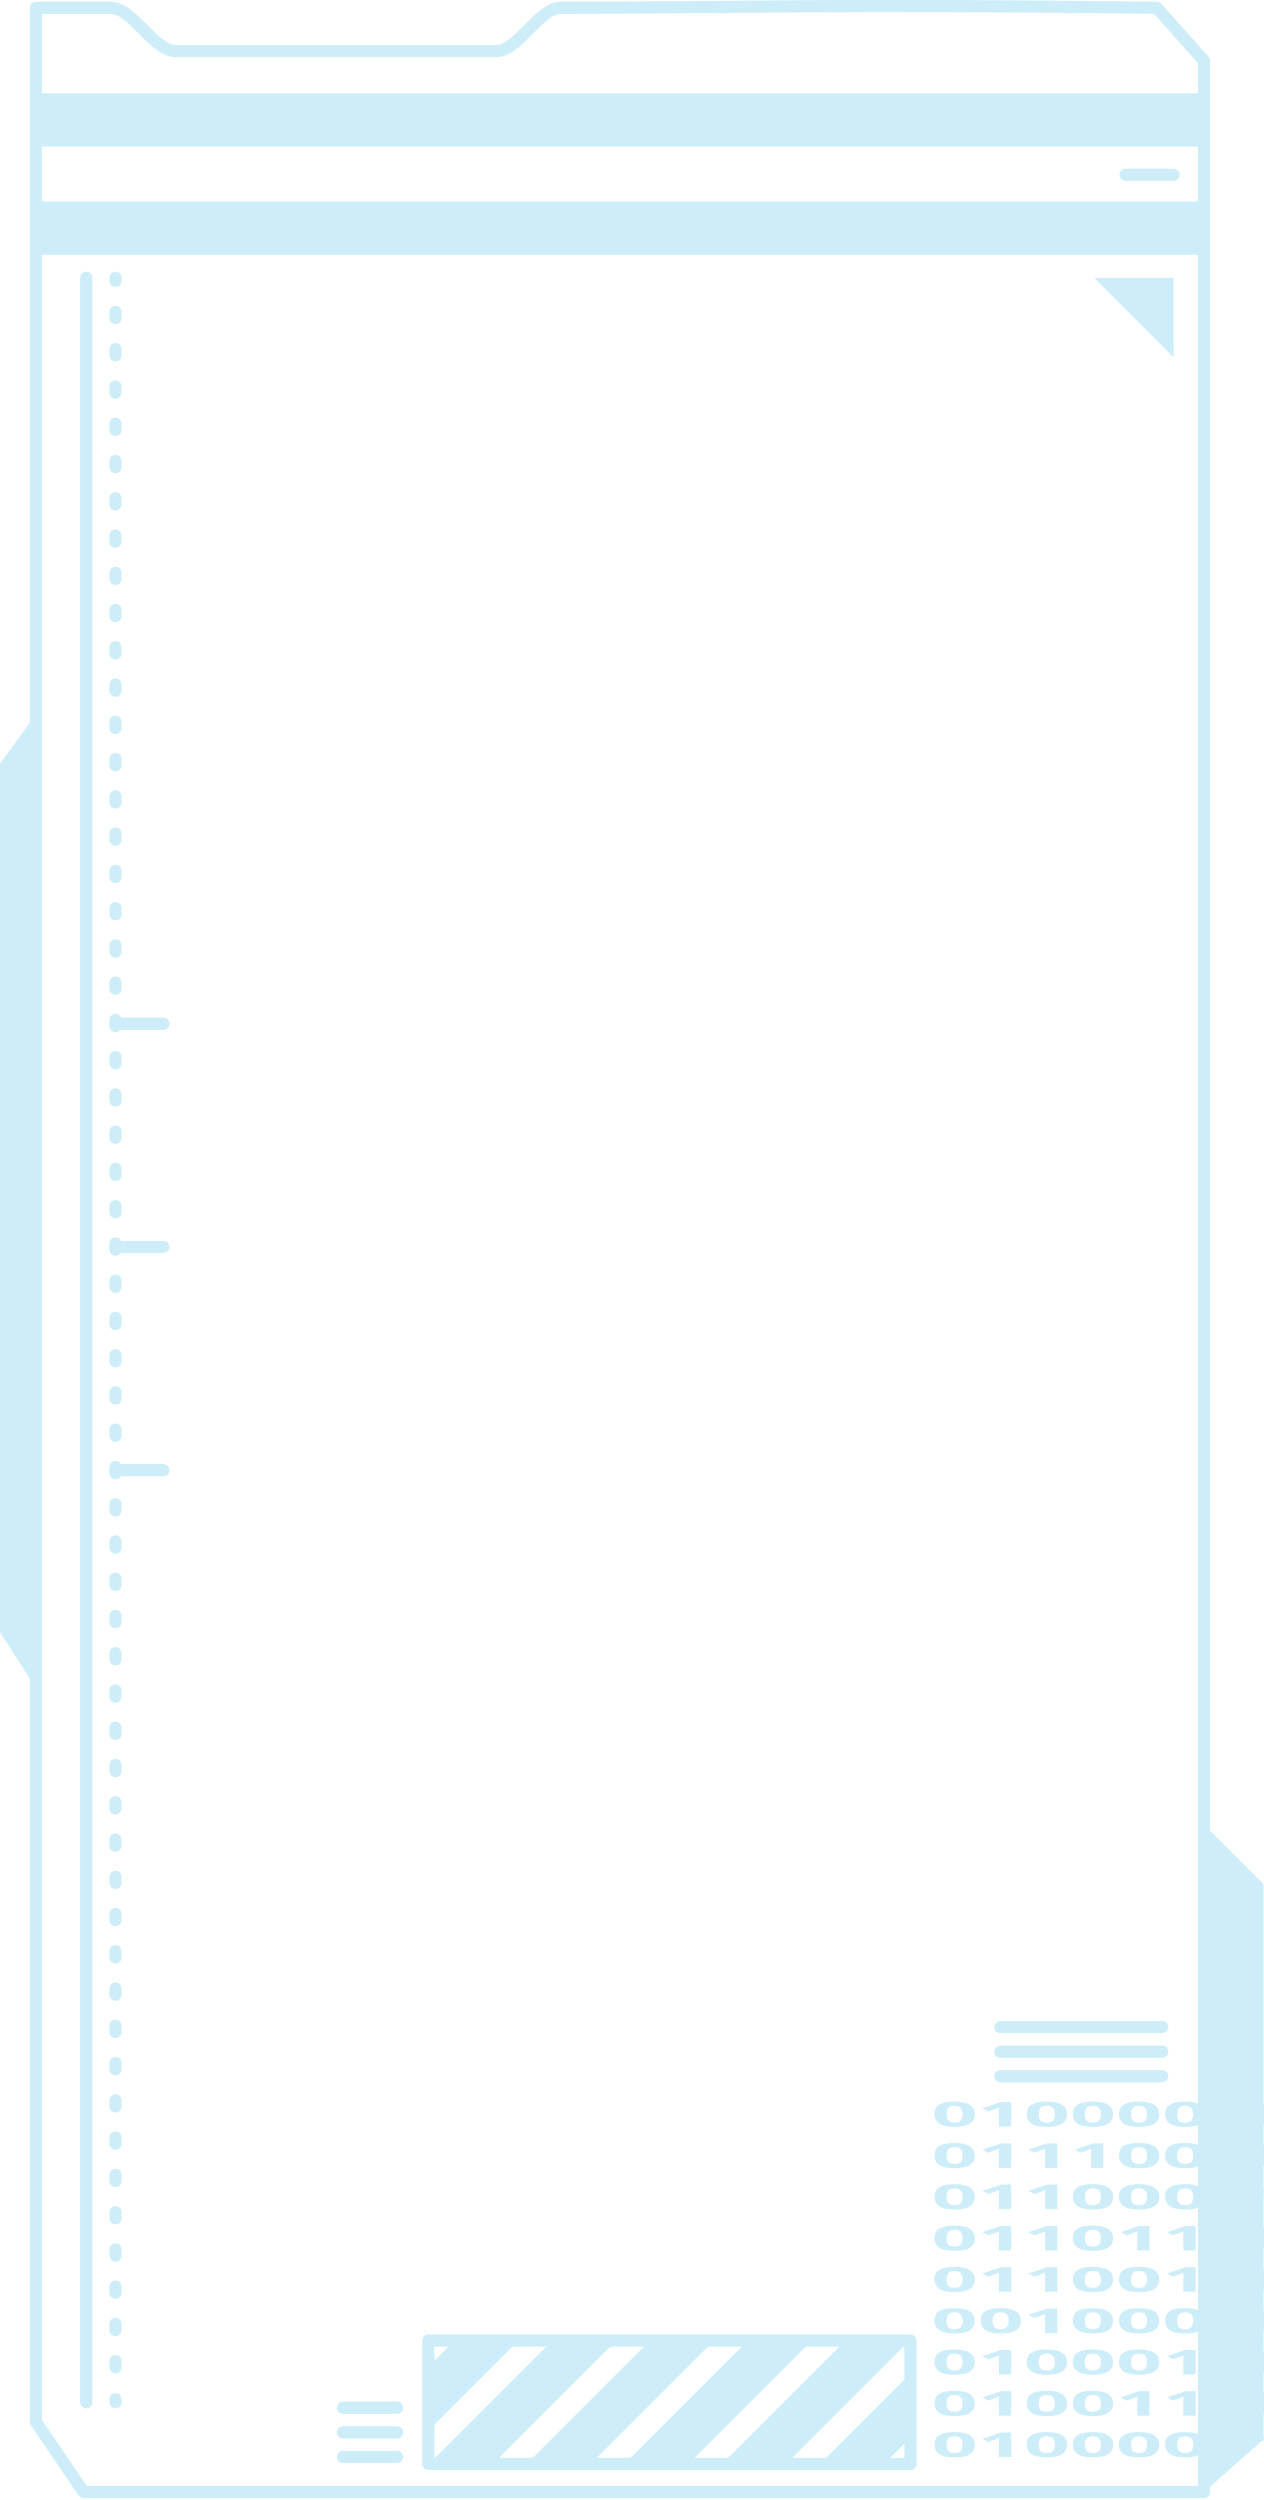
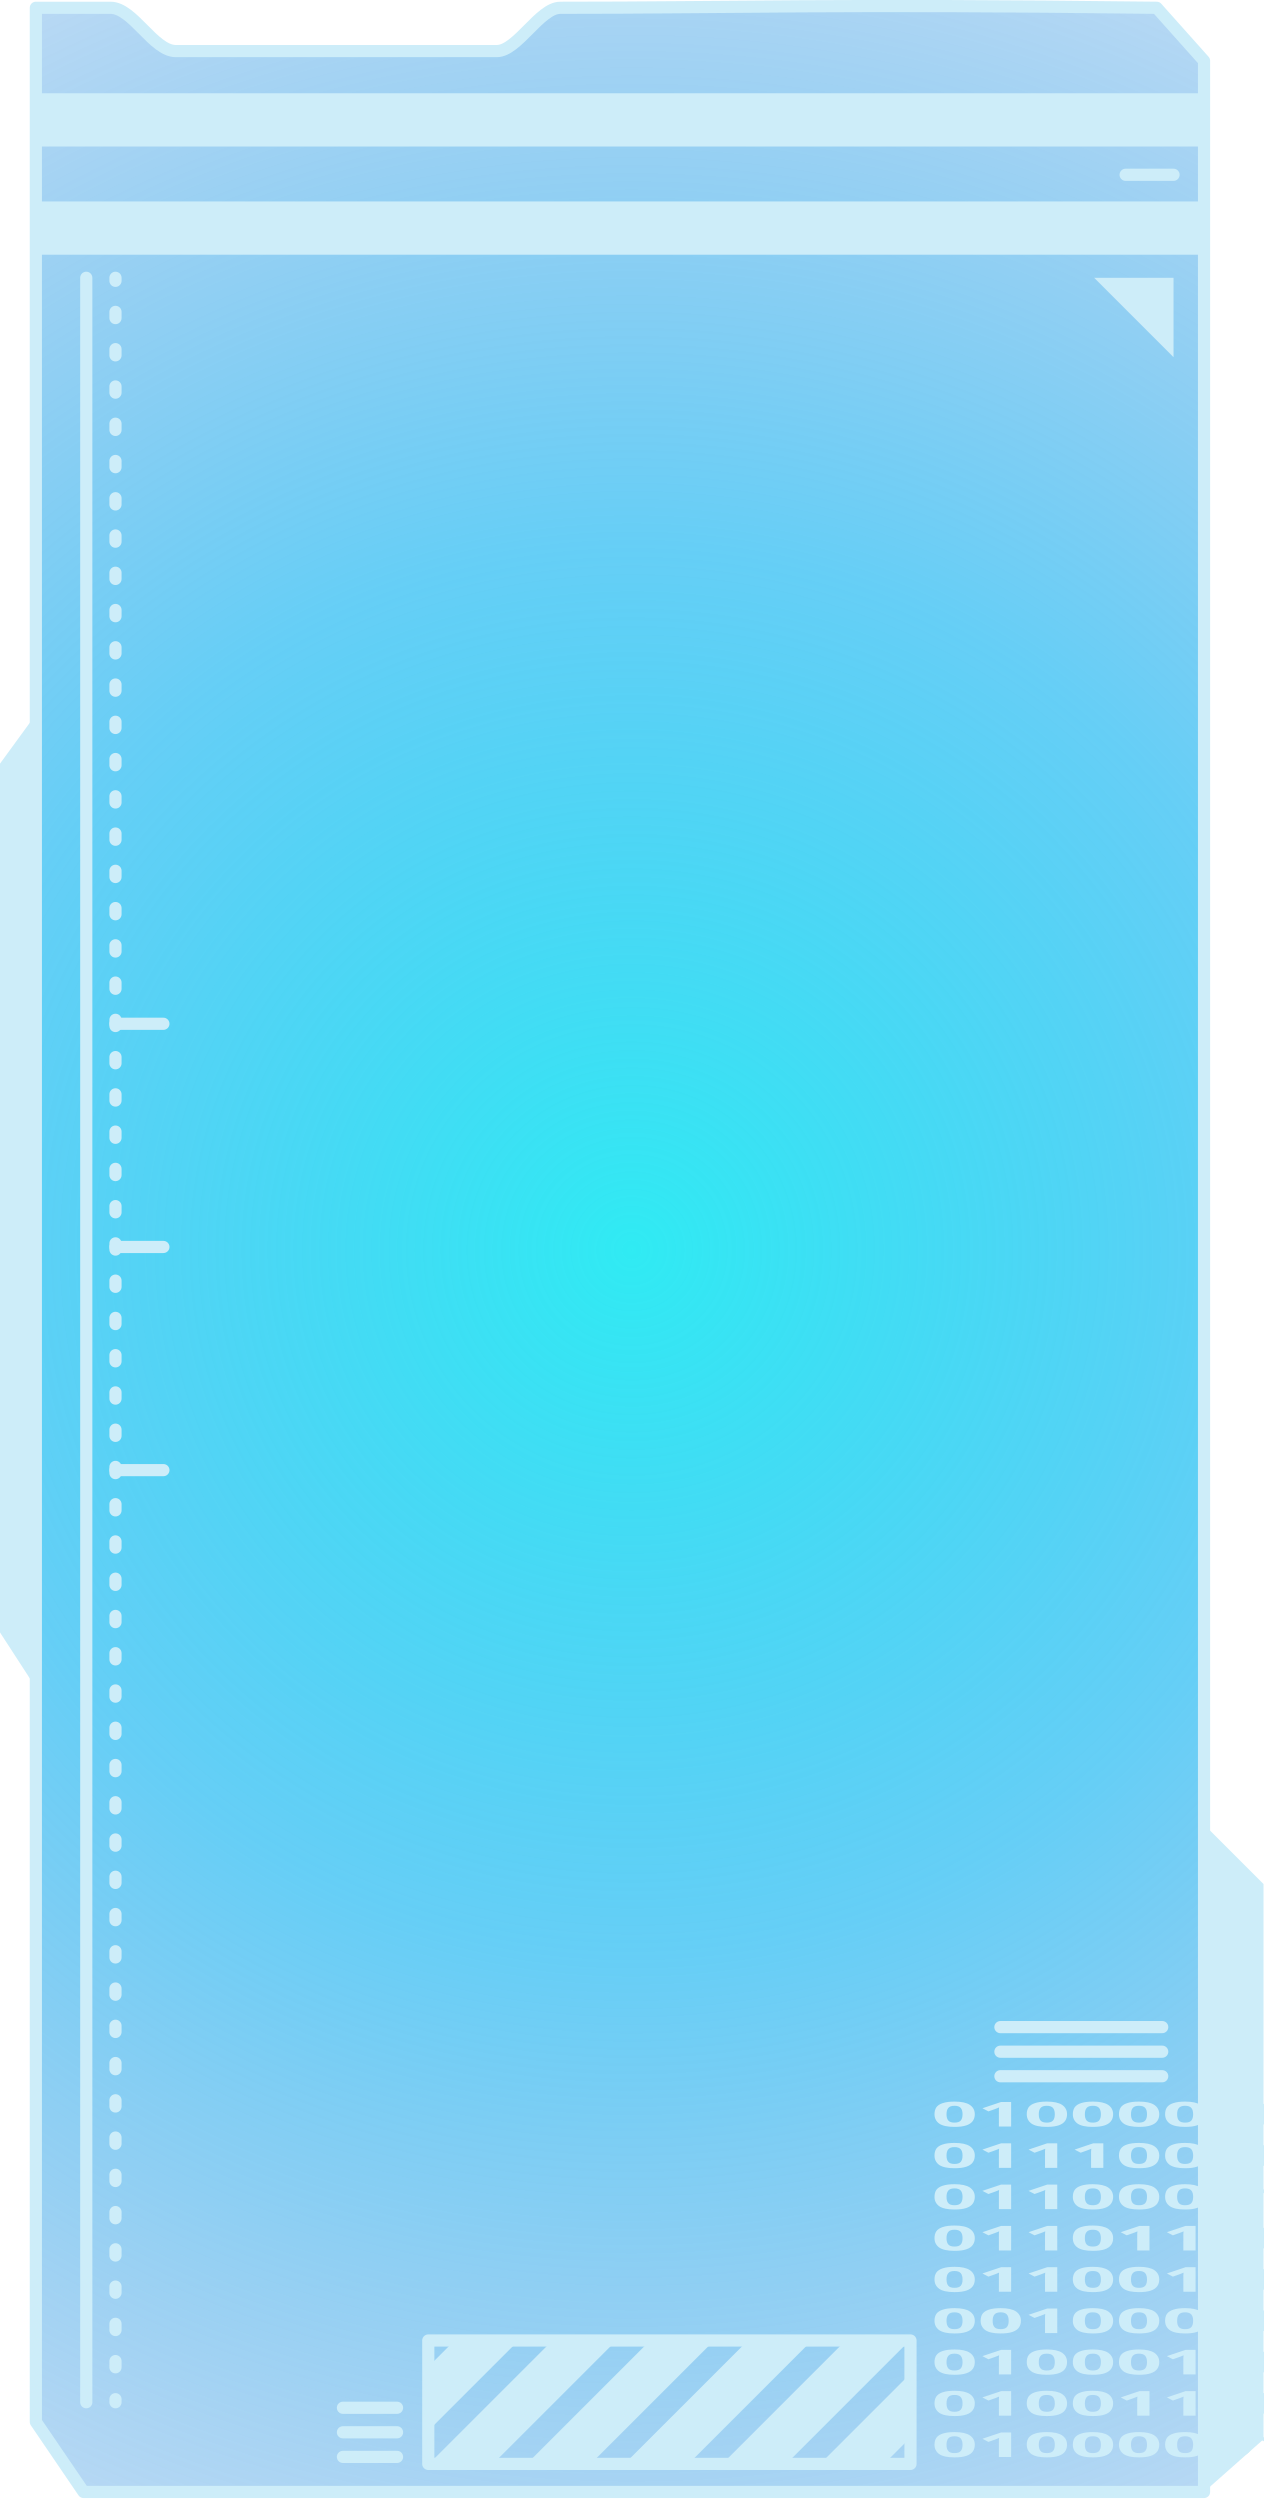
<svg xmlns="http://www.w3.org/2000/svg" id="Layer_2" viewBox="0 0 207.55 410.66">
  <defs>
+     <radialGradient id="capsule-glow" cx="103.77" cy="205.33" r="232" gradientUnits="userSpaceOnUse">
+       <stop offset="0" stop-color="#1ee9f2" stop-opacity=".92" />
+       <stop offset=".5" stop-color="#00aef0" stop-opacity=".6" />
+       <stop offset="1" stop-color="#0072d6" stop-opacity=".26" />
+     </radialGradient>
    <clipPath id="clippath">
      <rect x="70.35" y="384.46" width="79.21" height="20.27" style="fill:none; stroke:#cdedf9; stroke-linecap:round; stroke-linejoin:round; stroke-width:2px;" />
    </clipPath>
  </defs>
  <g id="Layer_1-2">
+     <path d="M13.73,409.34h184.05c0-133.12,0-266.23,0-399.35l-7.77-8.71c-52.81-.65-70.27,0-97.98,0-3.37,0-7.05,7.11-10.42,7.11-17.58,0-35.15,0-52.73,0-3.68,0-7.04-7.11-10.72-7.11-4.09,0-8.18,0-12.27,0v396.55l7.83,11.5Z" style="fill:url(#capsule-glow);" />
    <path d="M13.73,409.34h184.05c0-133.12,0-266.23,0-399.35l-7.77-8.71c-52.81-.65-70.27,0-97.98,0-3.37,0-7.05,7.11-10.42,7.11-17.58,0-35.15,0-52.73,0-3.68,0-7.04-7.11-10.72-7.11-4.09,0-8.18,0-12.27,0v396.55l7.83,11.5Z" style="fill:none; stroke:#cdedf9; stroke-linecap:round; stroke-linejoin:round; stroke-width:2px;" />
    <polygon points="5.89 117.36 0 125.44 0 268.15 5.89 277.23 5.89 117.36" style="fill:#cdedf9;" />
    <polygon points="197.78 409.34 207.55 400.69 207.55 309.48 198.5 300.43 197.78 409.34" style="fill:#cdedf9;" />
    <rect x="5.89" y="15.32" width="191.88" height="8.75" style="fill:#cdedf9;" />
    <rect x="5.89" y="33.09" width="191.88" height="8.75" style="fill:#cdedf9;" />
    <line x1="14.17" y1="45.63" x2="14.17" y2="394.6" style="fill:none; stroke:#cdedf9; stroke-linecap:round; stroke-linejoin:round; stroke-width:2px;" />
    <line x1="18.97" y1="45.63" x2="18.97" y2="46.13" style="fill:none; stroke:#cdedf9; stroke-linecap:round; stroke-linejoin:round; stroke-width:2px;" />
    <line x1="18.97" y1="51.23" x2="18.97" y2="60.93" style="fill:none; stroke:#cdedf9; stroke-dasharray:1.02 5.1 1.02 5.1; stroke-linecap:round; stroke-linejoin:round; stroke-width:2px;" />
    <line x1="18.97" y1="63.48" x2="18.97" y2="391.55" style="fill:none; stroke:#cdedf9; stroke-dasharray:1.02 5.1 1.02 5.1 1.02 5.1; stroke-linecap:round; stroke-linejoin:round; stroke-width:2px;" />
    <line x1="18.97" y1="394.1" x2="18.97" y2="394.6" style="fill:none; stroke:#cdedf9; stroke-linecap:round; stroke-linejoin:round; stroke-width:2px;" />
    <line x1="18.97" y1="204.83" x2="26.84" y2="204.83" style="fill:none; stroke:#cdedf9; stroke-linecap:round; stroke-linejoin:round; stroke-width:2px;" />
    <line x1="18.97" y1="241.49" x2="26.84" y2="241.49" style="fill:none; stroke:#cdedf9; stroke-linecap:round; stroke-linejoin:round; stroke-width:2px;" />
    <line x1="18.97" y1="168.17" x2="26.84" y2="168.17" style="fill:none; stroke:#cdedf9; stroke-linecap:round; stroke-linejoin:round; stroke-width:2px;" />
    <line x1="164.33" y1="341.05" x2="190.91" y2="341.05" style="fill:none; stroke:#cdedf9; stroke-linecap:round; stroke-linejoin:round; stroke-width:2px;" />
    <line x1="164.33" y1="337.02" x2="190.91" y2="337.02" style="fill:none; stroke:#cdedf9; stroke-linecap:round; stroke-linejoin:round; stroke-width:2px;" />
    <line x1="164.33" y1="332.98" x2="190.91" y2="332.98" style="fill:none; stroke:#cdedf9; stroke-linecap:round; stroke-linejoin:round; stroke-width:2px;" />
    <line x1="184.9" y1="28.71" x2="192.77" y2="28.71" style="fill:none; stroke:#cdedf9; stroke-linecap:round; stroke-linejoin:round; stroke-width:2px;" />
    <line x1="56.33" y1="403.58" x2="65.22" y2="403.58" style="fill:none; stroke:#cdedf9; stroke-linecap:round; stroke-linejoin:round; stroke-width:2px;" />
    <line x1="56.33" y1="399.54" x2="65.22" y2="399.54" style="fill:none; stroke:#cdedf9; stroke-linecap:round; stroke-linejoin:round; stroke-width:2px;" />
    <line x1="56.33" y1="395.51" x2="65.22" y2="395.51" style="fill:none; stroke:#cdedf9; stroke-linecap:round; stroke-linejoin:round; stroke-width:2px;" />
    <text transform="translate(153.03 349.31) scale(2.34 1)" style="fill:#cdedf9; font-family:DINCondensed-Bold, 'DIN Condensed'; font-size:5.66px; font-weight:700;">
      <tspan x="0" y="0">01000010</tspan>
      <tspan x="0" y="6.79">01110010</tspan>
      <tspan x="0" y="13.57">01100001</tspan>
      <tspan x="0" y="20.36">01101110</tspan>
      <tspan x="0" y="27.14">01100100</tspan>
      <tspan x="0" y="33.93">00100000</tspan>
      <tspan x="0" y="40.72">01000100</tspan>
      <tspan x="0" y="47.5">01001110</tspan>
      <tspan x="0" y="54.29">01000001</tspan>
    </text>
    <polygon points="179.73 45.63 192.77 45.63 192.77 58.67 179.73 45.63" style="fill:#cdedf9;" />
    <g style="clip-path:url(#clippath);">
      <rect x="131.11" y="390.88" width="37.99" height="7.43" transform="translate(-235.06 221.72) rotate(-45)" style="fill:#cdedf9;" />
      <rect x="115.05" y="390.88" width="37.99" height="7.43" transform="translate(-239.77 210.36) rotate(-45)" style="fill:#cdedf9;" />
      <rect x="98.98" y="390.88" width="37.99" height="7.43" transform="translate(-244.47 199) rotate(-45)" style="fill:#cdedf9;" />
      <rect x="82.92" y="390.88" width="37.99" height="7.43" transform="translate(-249.17 187.64) rotate(-45)" style="fill:#cdedf9;" />
      <rect x="66.86" y="390.88" width="37.99" height="7.43" transform="translate(-253.88 176.29) rotate(-45)" style="fill:#cdedf9;" />
      <rect x="50.8" y="390.88" width="37.99" height="7.43" transform="translate(-258.58 164.93) rotate(-45)" style="fill:#cdedf9;" />
    </g>
    <rect x="70.35" y="384.46" width="79.21" height="20.27" style="fill:none; stroke:#cdedf9; stroke-linecap:round; stroke-linejoin:round; stroke-width:2px;" />
  </g>
</svg>
